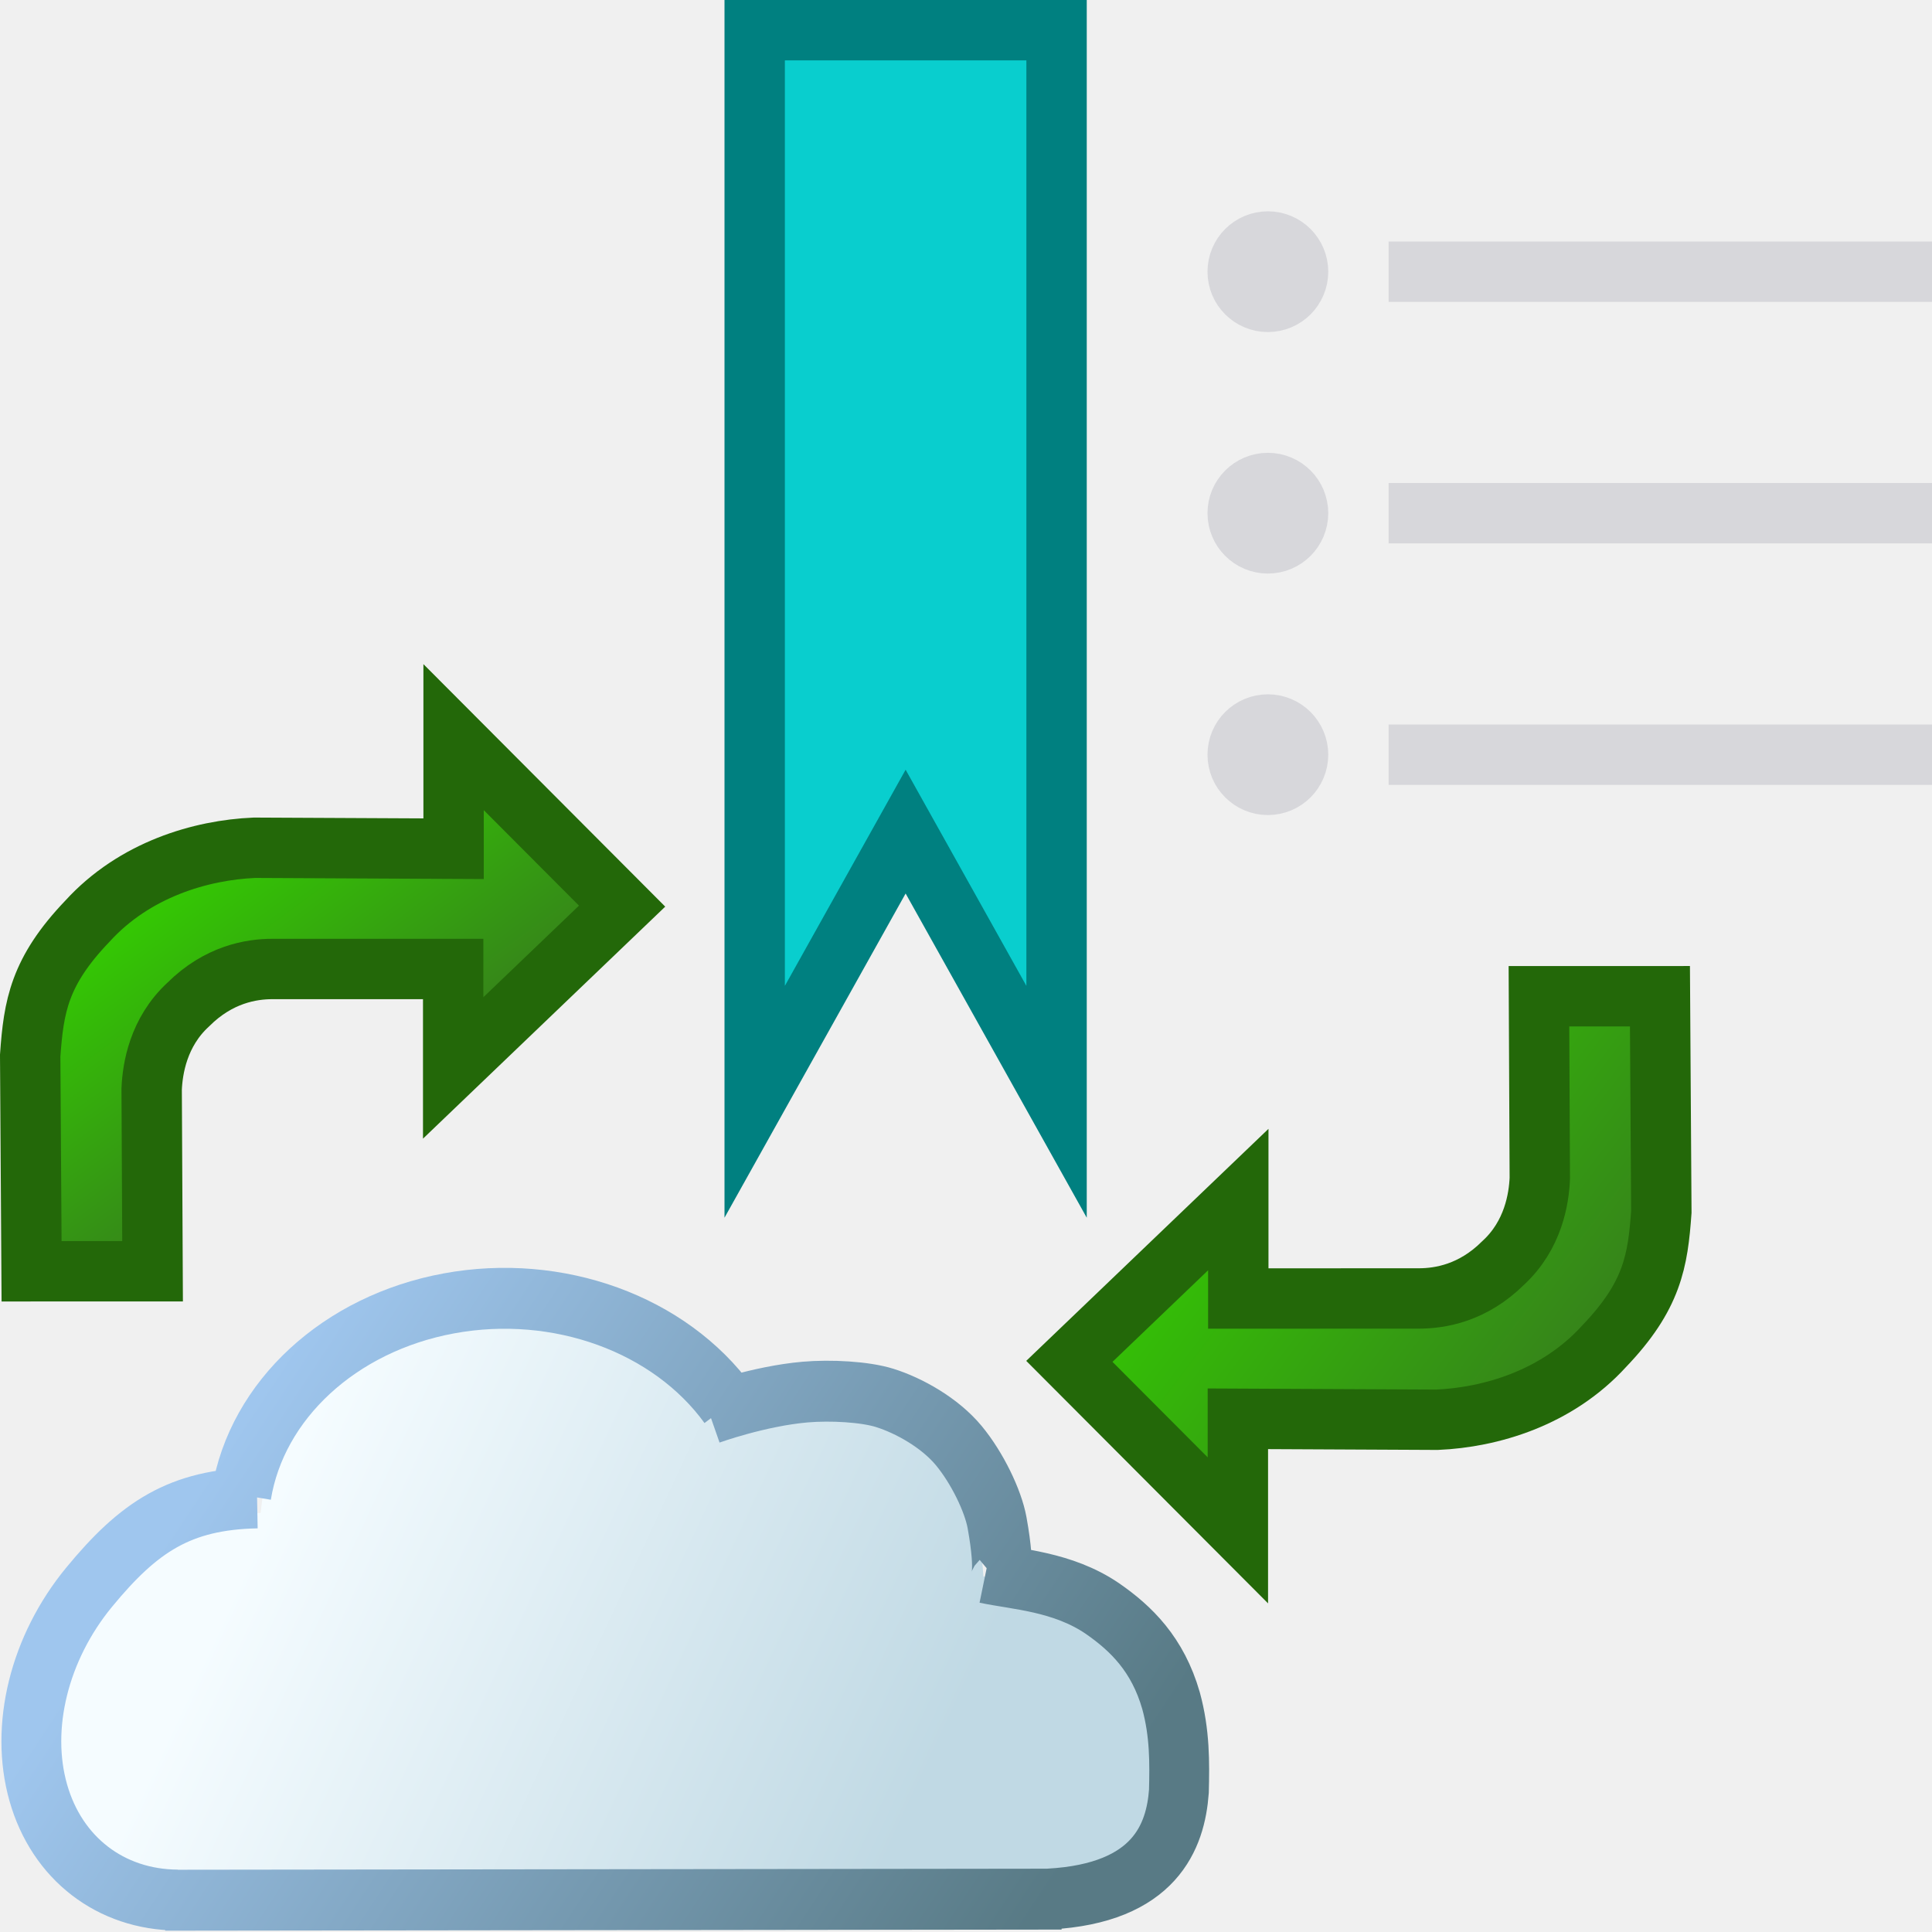
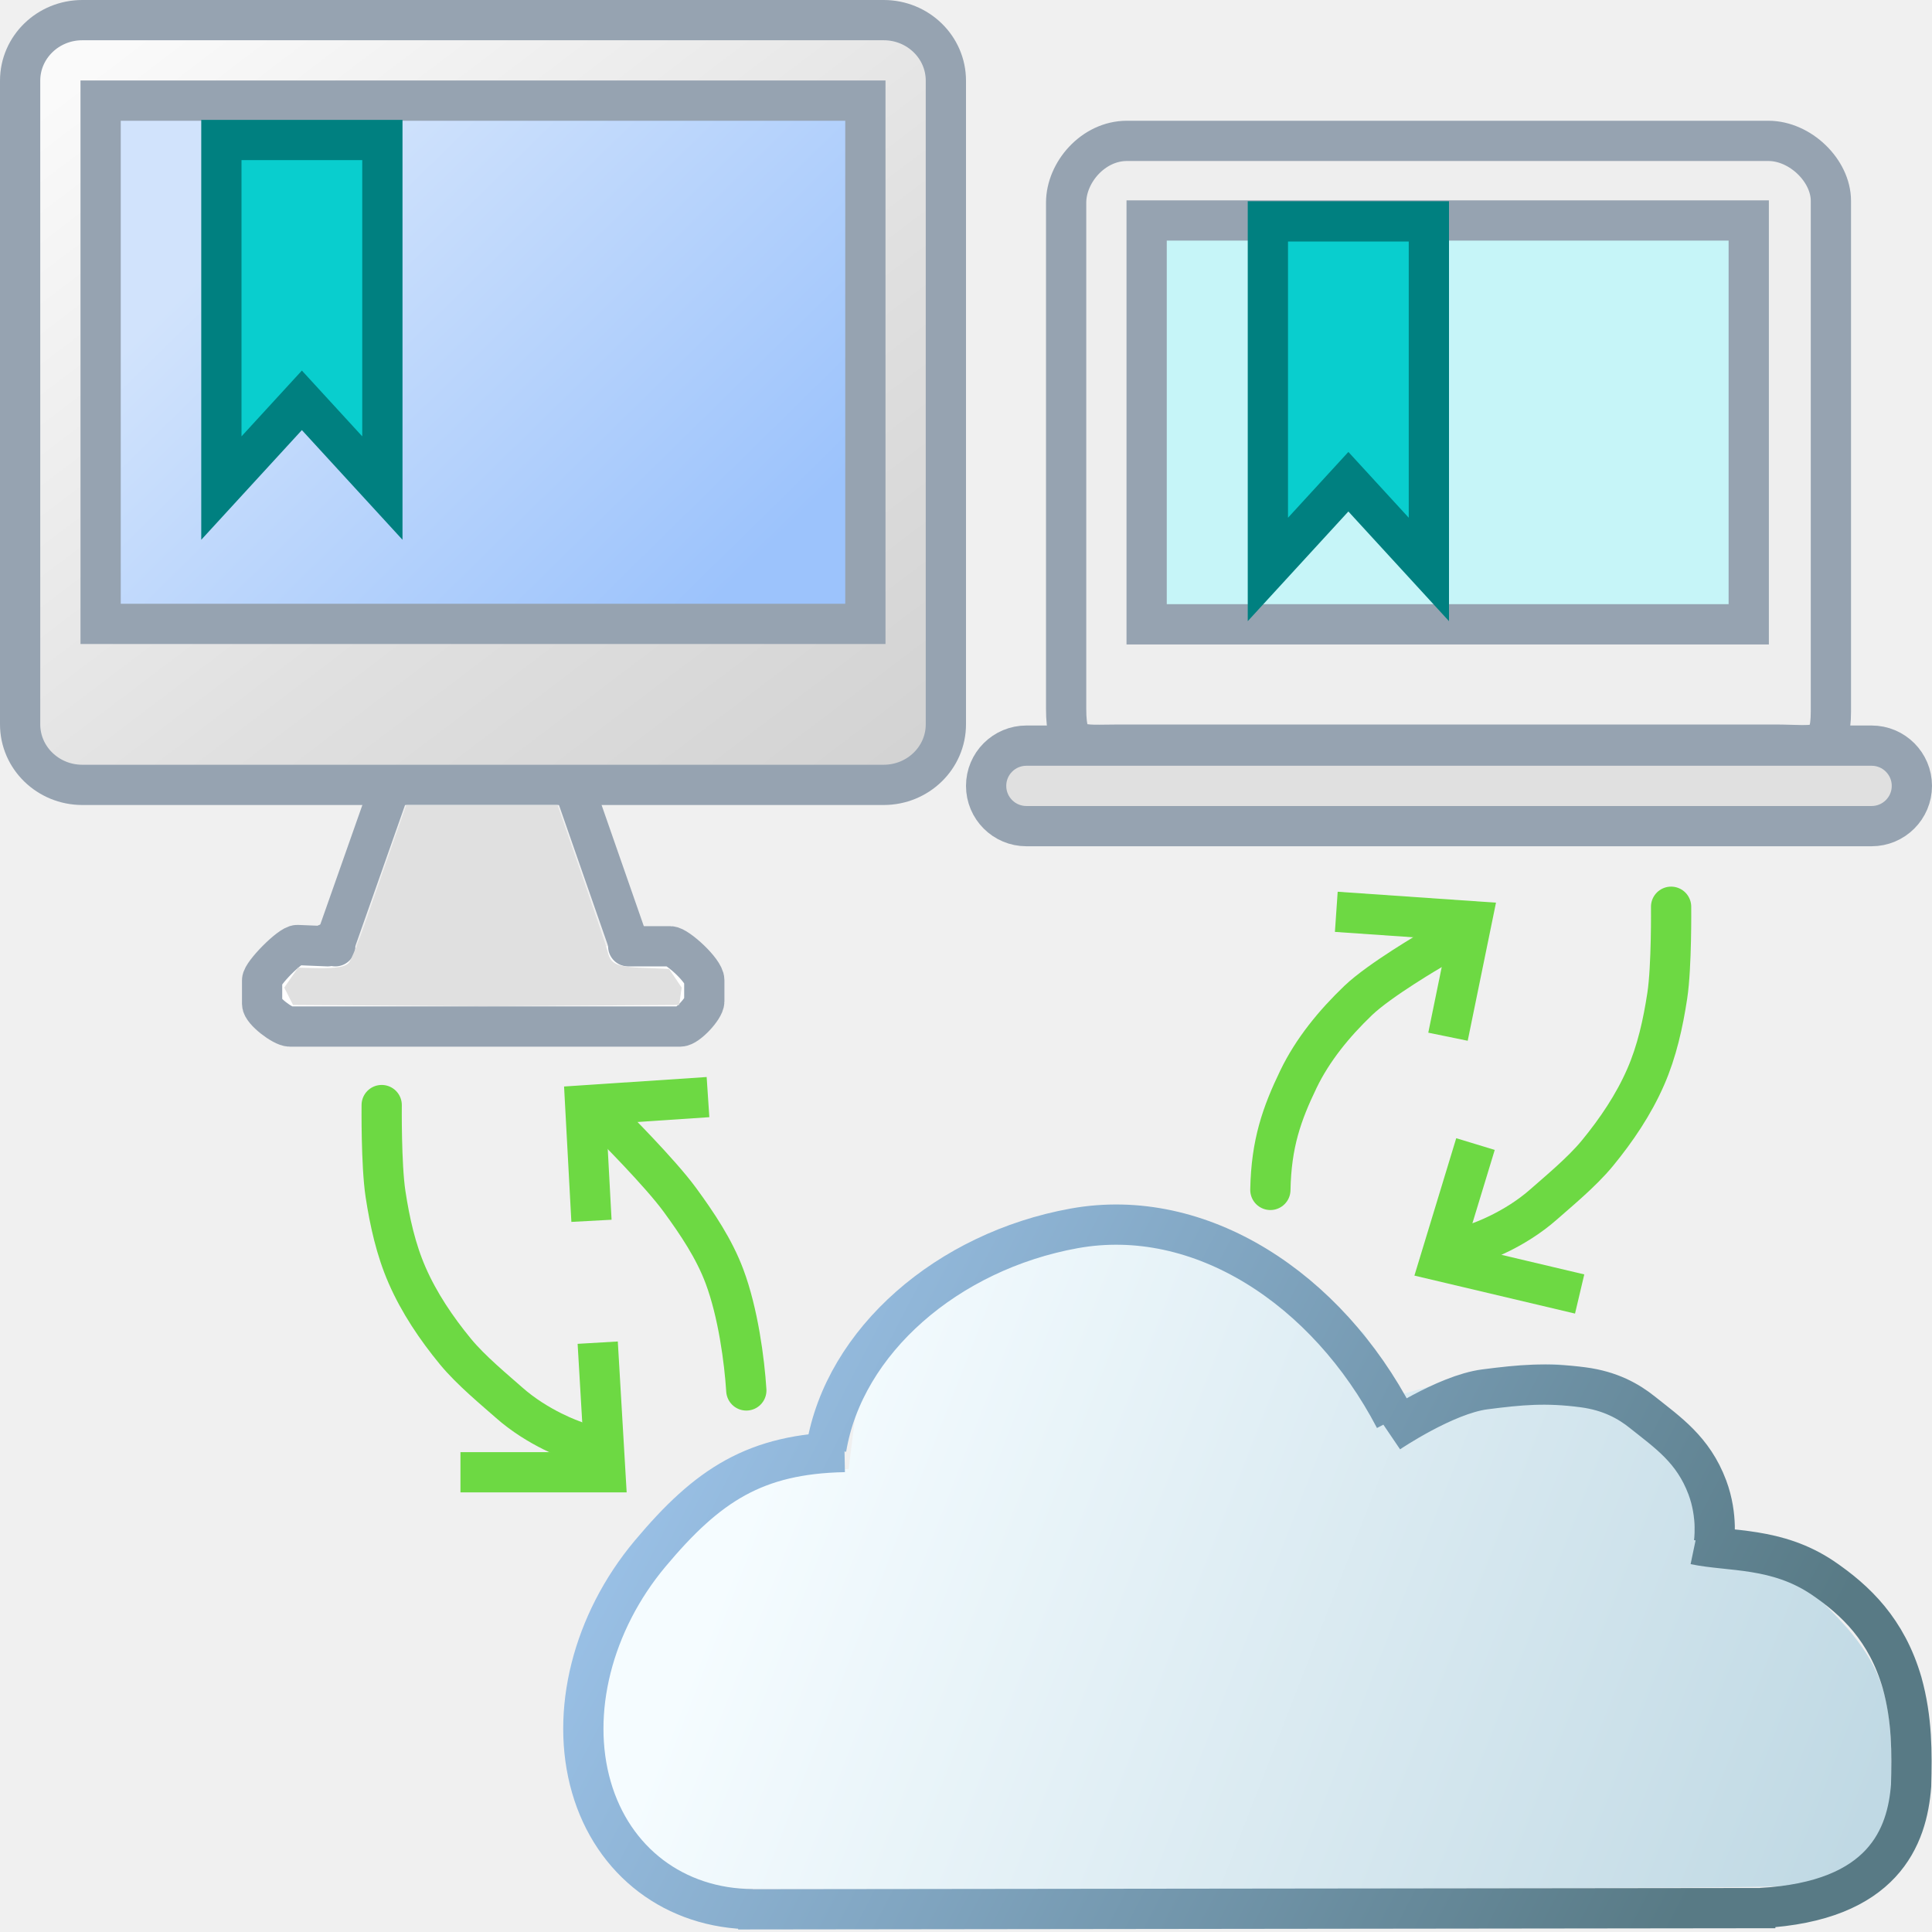
- <svg xmlns="http://www.w3.org/2000/svg" id="SVGRoot" width="32" height="32" version="1.1" viewBox="0 0 32 32">
+ <svg xmlns="http://www.w3.org/2000/svg" id="SVGRoot" width="48" height="48" version="1.1" viewBox="0 0 48 48">
  <defs>
-     <linearGradient id="linearGradient1728" x1="24.233" x2="27.329" y1="1043.4" y2="1047.6" gradientTransform="matrix(-.99999 0 0 -1 31.001 1061.9)" gradientUnits="userSpaceOnUse">
-       <stop stop-color="#367b1d" offset="0" />
-       <stop stop-color="#34c604" offset="1" />
-     </linearGradient>
-     <linearGradient id="linearGradient1722" x1="22.156" x2="28.346" y1="1044.4" y2="1049.1" gradientTransform="translate(-2.9838 -1024.3)" gradientUnits="userSpaceOnUse">
-       <stop stop-color="#34c604" offset="0" />
-       <stop stop-color="#367b1d" offset="1" />
-     </linearGradient>
-     <linearGradient id="linearGradient6101" x1="76.825" x2="111.76" y1="90.711" y2="109.46" gradientTransform="matrix(.50001 0 0 .56495 -14.977 -19.174)" gradientUnits="userSpaceOnUse">
+     <linearGradient id="linearGradient6101" x1="70.489" x2="121.96" y1="92.925" y2="115.61" gradientTransform="matrix(.50001 0 0 .56495 -14.986 -19.236)" gradientUnits="userSpaceOnUse">
      <stop stop-color="#f5fcff" offset="0" />
      <stop stop-color="#c0d9e4" offset="1" />
    </linearGradient>
-     <linearGradient id="linearGradient6099" x1="72.261" x2="117.2" y1="89.276" y2="120.21" gradientTransform="matrix(.48444 0 0 .49747 -13.544 -11.787)" gradientUnits="userSpaceOnUse">
+     <linearGradient id="linearGradient6099" x1="61.442" x2="116.16" y1="86.68" y2="115.85" gradientTransform="matrix(.48444 0 0 .49747 -13.554 -11.849)" gradientUnits="userSpaceOnUse">
      <stop stop-color="#9fc6ee" offset="0" />
      <stop stop-color="#587a85" offset="1" />
    </linearGradient>
+     <linearGradient id="linearGradient7" x1="29.768" x2="46.674" y1="5.709" y2="26.67" gradientTransform="matrix(1.2072 0 0 1.1344 -33.906 -4.6046)" gradientUnits="userSpaceOnUse">
+       <stop stop-color="#fafafa" offset="0" />
+       <stop stop-color="#e0e0e0" offset=".5" />
+       <stop stop-color="#ccc" offset="1" />
+     </linearGradient>
+     <linearGradient id="linearGradient5" x1="7.625" x2="18" y1="4.188" y2="14.75" gradientUnits="userSpaceOnUse">
+       <stop stop-color="#d1e3fc" offset="0" />
+       <stop stop-color="#9cc3fc" offset="1" />
+     </linearGradient>
  </defs>
+   <path d="m17.757 46.891c-1.396-0.247-2.384-1.327-2.698-2.947-0.087-0.45-0.093-1.417-0.011-1.889 0.466-2.699 2.332-4.907 4.63-5.477 0.178-0.044 0.416-0.065 0.828-0.071l0.578-0.009 0.114-0.911c0.126-1.013 0.173-1.199 0.454-1.812 0.246-0.538 0.538-0.983 0.964-1.47 2.507-2.866 7.525-1.598 9.707-0.484 0.381 0.194 1.14 0.81 1.365 1.127 0.155 0.219 0.188 0.041 0.256 0.327 0.07 0.295 0.652 1.441 0.709 1.422 0.615-0.202 1.629-0.45 2.262-0.54 0.571-0.081 1.504-0.35 1.921-0.246 0.676 0.168 1.454 0.232 1.914 0.768 0.344 0.401 0.622 0.656 0.789 1.217 0.085 0.287 0.502 1.203 0.551 1.823l0.038 0.618-0.139-0.027c0.071 0.01 0.227 0.027 0.347 0.039 0.497 0.048 2.081 0.739 2.578 1.124 0.232 0.18 0.85 0.808 1.097 1.116 0.767 0.954 0.98 1.682 0.981 3.356 3.11e-4 0.628-0.011 0.85-0.054 1.058-0.175 0.856-0.677 1.403-1.539 1.677-0.695 0.221-0.124 0.204-8 0.232-12.1 0.043-19.331 0.036-19.641-0.019z" fill="url(#linearGradient6101)" stroke-width="0" />
+   <g fill="none">
+     <path d="m34.504 35.594s1.4-0.949 2.389-1.076c0.895-0.115 1.516-0.172 2.438-0.051 0.675 0.089 1.131 0.346 1.475 0.622 0.625 0.5 1.259 0.923 1.612 1.864 0.272 0.725 0.163 1.392 0.163 1.392m-0.476 0.026c0.874 0.183 2.032 0.061 3.175 0.827 0.83 0.564 1.594 1.298 1.975 2.604 0.255 0.913 0.247 1.752 0.226 2.56-0.095 1.267-0.681 2.877-3.731 3.042m-25.412 0.033 25.77-0.031m-25.41 0.027c-1.928-0.011-3.471-1.18-4.006-3.034-0.535-1.854 0.027-4.088 1.459-5.798 1.432-1.71 2.613-2.483 4.831-2.526m-0.453-0.088c0.443-2.675 3.018-4.9 6.155-5.468 3.137-0.568 6.282 1.492 7.97 4.728" stroke="url(#linearGradient6099)" />
+     <g stroke="#6dd943" stroke-width="1px">
+       <path d="m9.483 27.455s-0.016 1.481 0.095 2.21c0.105 0.689 0.258 1.382 0.537 2.02 0.299 0.685 0.725 1.316 1.2 1.894 0.387 0.472 1.002 0.975 1.326 1.263 0.736 0.654 1.61 0.947 1.61 0.947" stroke-linecap="round" />
+       <path d="m11.44 36.578h3.599l-0.189-3.22" />
+       <path d="m14.695 30.331-0.155-2.871 3.05-0.203" />
+       <path d="m15.203 27.942s1.191 1.189 1.686 1.865c0.434 0.594 0.853 1.217 1.111 1.906 0.337 0.9 0.495 2.087 0.542 2.832" stroke-linecap="round" />
+       <path d="m41.518 22.528s0.016 1.481-0.095 2.21c-0.105 0.689-0.258 1.382-0.537 2.02-0.299 0.685-0.725 1.316-1.2 1.894-0.387 0.472-1.002 0.975-1.326 1.263-0.736 0.654-1.61 0.947-1.61 0.947" stroke-linecap="round" />
+       <path d="m39.246 32.149-3.472-0.821 0.884-2.904" />
+       <path d="m35.577 23.59s-1.295 0.753-1.831 1.265c-0.593 0.567-1.132 1.221-1.488 1.96-0.41 0.851-0.675 1.593-0.696 2.748" stroke-linecap="round" />
+     </g>
+   </g>
  <g>
-     <path d="m25.49 16.501 2.004-5e-4 0.023 3.572c-0.058 0.813-0.148 1.391-0.949 2.227-0.781 0.858-1.882 1.178-2.765 1.216l-3.3-0.016v1.848l-2.791-2.799 2.798-2.68v1.639l2.996-1e-3c0.347-1e-3 0.889-0.088 1.392-0.589 0.499-0.459 0.592-1.066 0.606-1.4z" fill="url(#linearGradient1722)" stroke="#236809" stroke-width="1px" />
-     <path d="m2.527 21.056-2.004 5e-4 -0.023-3.572c0.058-0.813 0.148-1.391 0.948-2.227 0.781-0.858 1.882-1.178 2.765-1.216l3.3 0.016v-1.848l2.791 2.799-2.798 2.68v-1.639h-2.996c-0.347 0-0.889 0.088-1.392 0.589-0.499 0.459-0.592 1.066-0.606 1.4z" fill="url(#linearGradient1728)" stroke="#236809" stroke-width="1px" />
-     <path d="m12.5 0.5v17.749l2.5-4.475 2.5 4.475v-17.749z" fill="#09cece" stroke="#008080" />
+     <g stroke="#96a3b1" stroke-linecap="round">
+       <path d="m27.997 3.5h15.938c0.793 0 1.553 0.741 1.553 1.49v12.689c0 1.014-0.375 0.821-1.389 0.821h-16.285c-1.014 0-1.326 0.13-1.326-0.884v-12.582c0-0.749 0.671-1.534 1.509-1.534z" fill="#eee" stroke-linejoin="round" />
+       <rect x="24.5" y="18.525" width="23" height="2" rx="1" ry="1" fill="#e0e0e0" stroke-linejoin="round" stroke-width="1" />
+       <rect x="28.488" y="5.478" width="14.959" height="10.033" fill="#c6f5f8" />
+     </g>
+     <path d="m31.5 5.5v8.648l2-2.18 2 2.18v-8.648z" fill="#09cece" stroke="#008080" />
  </g>
-   <g transform="matrix(.57618 0 0 .58649 -7.8371 3.6171)">
-     <path d="m17.766 46.953c-1.396-0.247-2.384-1.327-2.698-2.947-0.087-0.45-0.093-1.417-0.011-1.889 0.466-2.699 2.332-4.907 4.63-5.477 0.178-0.044 0.416-0.065 0.828-0.071l0.578-0.009 0.114-0.911c0.126-1.013 0.173-1.199 0.454-1.812 0.246-0.538 0.538-0.983 0.964-1.47 2.507-2.866 7.146-3.176 10.086-0.674 0.326 0.277 0.762 0.747 0.986 1.063 0.155 0.219 0.188 0.293 0.256 0.579 0.07 0.295 0.084 0.326 0.141 0.307 0.615-0.202 1.944-0.513 2.578-0.603 0.571-0.081 1.693-0.056 2.111 0.048 0.676 0.168 1.391 0.611 1.851 1.147 0.344 0.401 0.749 1.161 0.916 1.722 0.085 0.287 0.234 1.293 0.283 1.913l0.038 0.484 0.128 0.018c0.071 0.01 0.227 0.027 0.347 0.039 0.497 0.048 2.081 0.739 2.578 1.124 0.232 0.18 0.85 0.808 1.097 1.116 0.767 0.954 0.98 1.682 0.981 3.356 3.11e-4 0.628-0.011 0.85-0.054 1.058-0.175 0.856-0.677 1.403-1.539 1.677-0.695 0.221-0.124 0.204-8 0.232-12.1 0.043-19.331 0.036-19.641-0.019z" fill="url(#linearGradient6101)" stroke-width="0" />
-     <path d="m33.998 33.762s1.411-0.502 2.753-0.616c0.723-0.061 1.709-0.011 2.282 0.165 0.699 0.215 1.589 0.703 2.133 1.35 0.526 0.625 0.983 1.551 1.098 2.175 0.279 1.516 0.059 1.704 0.059 1.704m-0.386-0.287c0.874 0.183 2.21 0.24 3.353 1.005 0.83 0.564 1.594 1.298 1.975 2.604 0.255 0.913 0.247 1.752 0.226 2.56-0.095 1.267-0.681 2.877-3.731 3.042m-25.412 0.033 25.77-0.031m-25.41 0.027c-1.928-0.011-3.471-1.18-4.006-3.034-0.535-1.854 0.027-4.088 1.459-5.798 1.432-1.71 2.613-2.483 4.831-2.526m-0.453-0.088c0.443-2.675 2.829-4.837 5.966-5.405 3.137-0.568 6.353 0.579 8.041 2.868" fill="none" stroke="url(#linearGradient6099)" stroke-width="1.72" />
+   <g>
+     <rect x=".5" y=".5" width="23" height="19" rx="1.545" ry="1.504" fill="url(#linearGradient7)" stroke="#96a3b1" stroke-linecap="round" stroke-linejoin="round" />
+     <rect x="2.5" y="2.5" width="19" height="13" fill="url(#linearGradient5)" stroke="#96a3b1" stroke-linecap="round" />
+     <path d="m5.5 3.478v8.648l2-2.18 2 2.18v-8.648z" fill="#09cece" stroke="#008080" />
  </g>
-   <g stroke="#d7d7db">
-     <path d="m23 4.5 9 1e-7" fill="none" />
-     <circle cx="21" cy="4.5" r=".5" fill="#ffd977" stroke-linecap="square" />
+   <g transform="translate(-24,2)" stroke="#96a3b1">
+     <path d="m33.714 17.488-1.513 4.293" fill="none" stroke-width="1px" />
+     <path d="m38.26 17.551 1.388 3.981" fill="none" stroke-width="1px" />
+     <path d="m32.33 21.51-0.223-0.062m7.5 0.062h1.047c0.173 0 0.844 0.608 0.844 0.844v0.525c0 0.173-0.421 0.625-0.594 0.625h-9.704c-0.173 0-0.688-0.389-0.688-0.562v-0.588c0-0.173 0.702-0.882 0.875-0.875l0.755 0.031" fill="#fff" stroke-linecap="round" stroke-linejoin="round" />
  </g>
-   <g transform="translate(0,4)" stroke="#d7d7db">
-     <path d="m23 4.5 9 1e-7" fill="none" />
-     <circle cx="21" cy="4.5" r=".5" fill="#ffd977" stroke-linecap="square" />
-   </g>
-   <g transform="translate(0,8)" stroke="#d7d7db">
-     <path d="m23 4.5 9 1e-7" fill="none" />
-     <circle cx="21" cy="4.5" r=".5" fill="#ffd977" stroke-linecap="square" />
-   </g>
+   <path d="m7.062 24.536 0.344-0.495 0.404 0.01c0.593 0.015 0.769-0.042 0.851-0.124 0.057-0.057 0.252-0.535 0.433-1.062 0.181-0.528 0.481-1.388 0.665-1.912l0.335-0.953 3.758-2.39e-4 0.602 1.734c0.331 0.954 0.62 1.81 0.642 1.902 0.081 0.339 0.219 0.393 1.066 0.416l0.462 0.021 0.312 0.464-0.062 0.432-4.875 0.031-4.719-0.031z" fill="#e0e0e0" />
+   <path d="m35.975 25.757 0.588-2.871-3.363-0.232" fill="none" stroke="#6dd943" stroke-width="1px" />
</svg>
